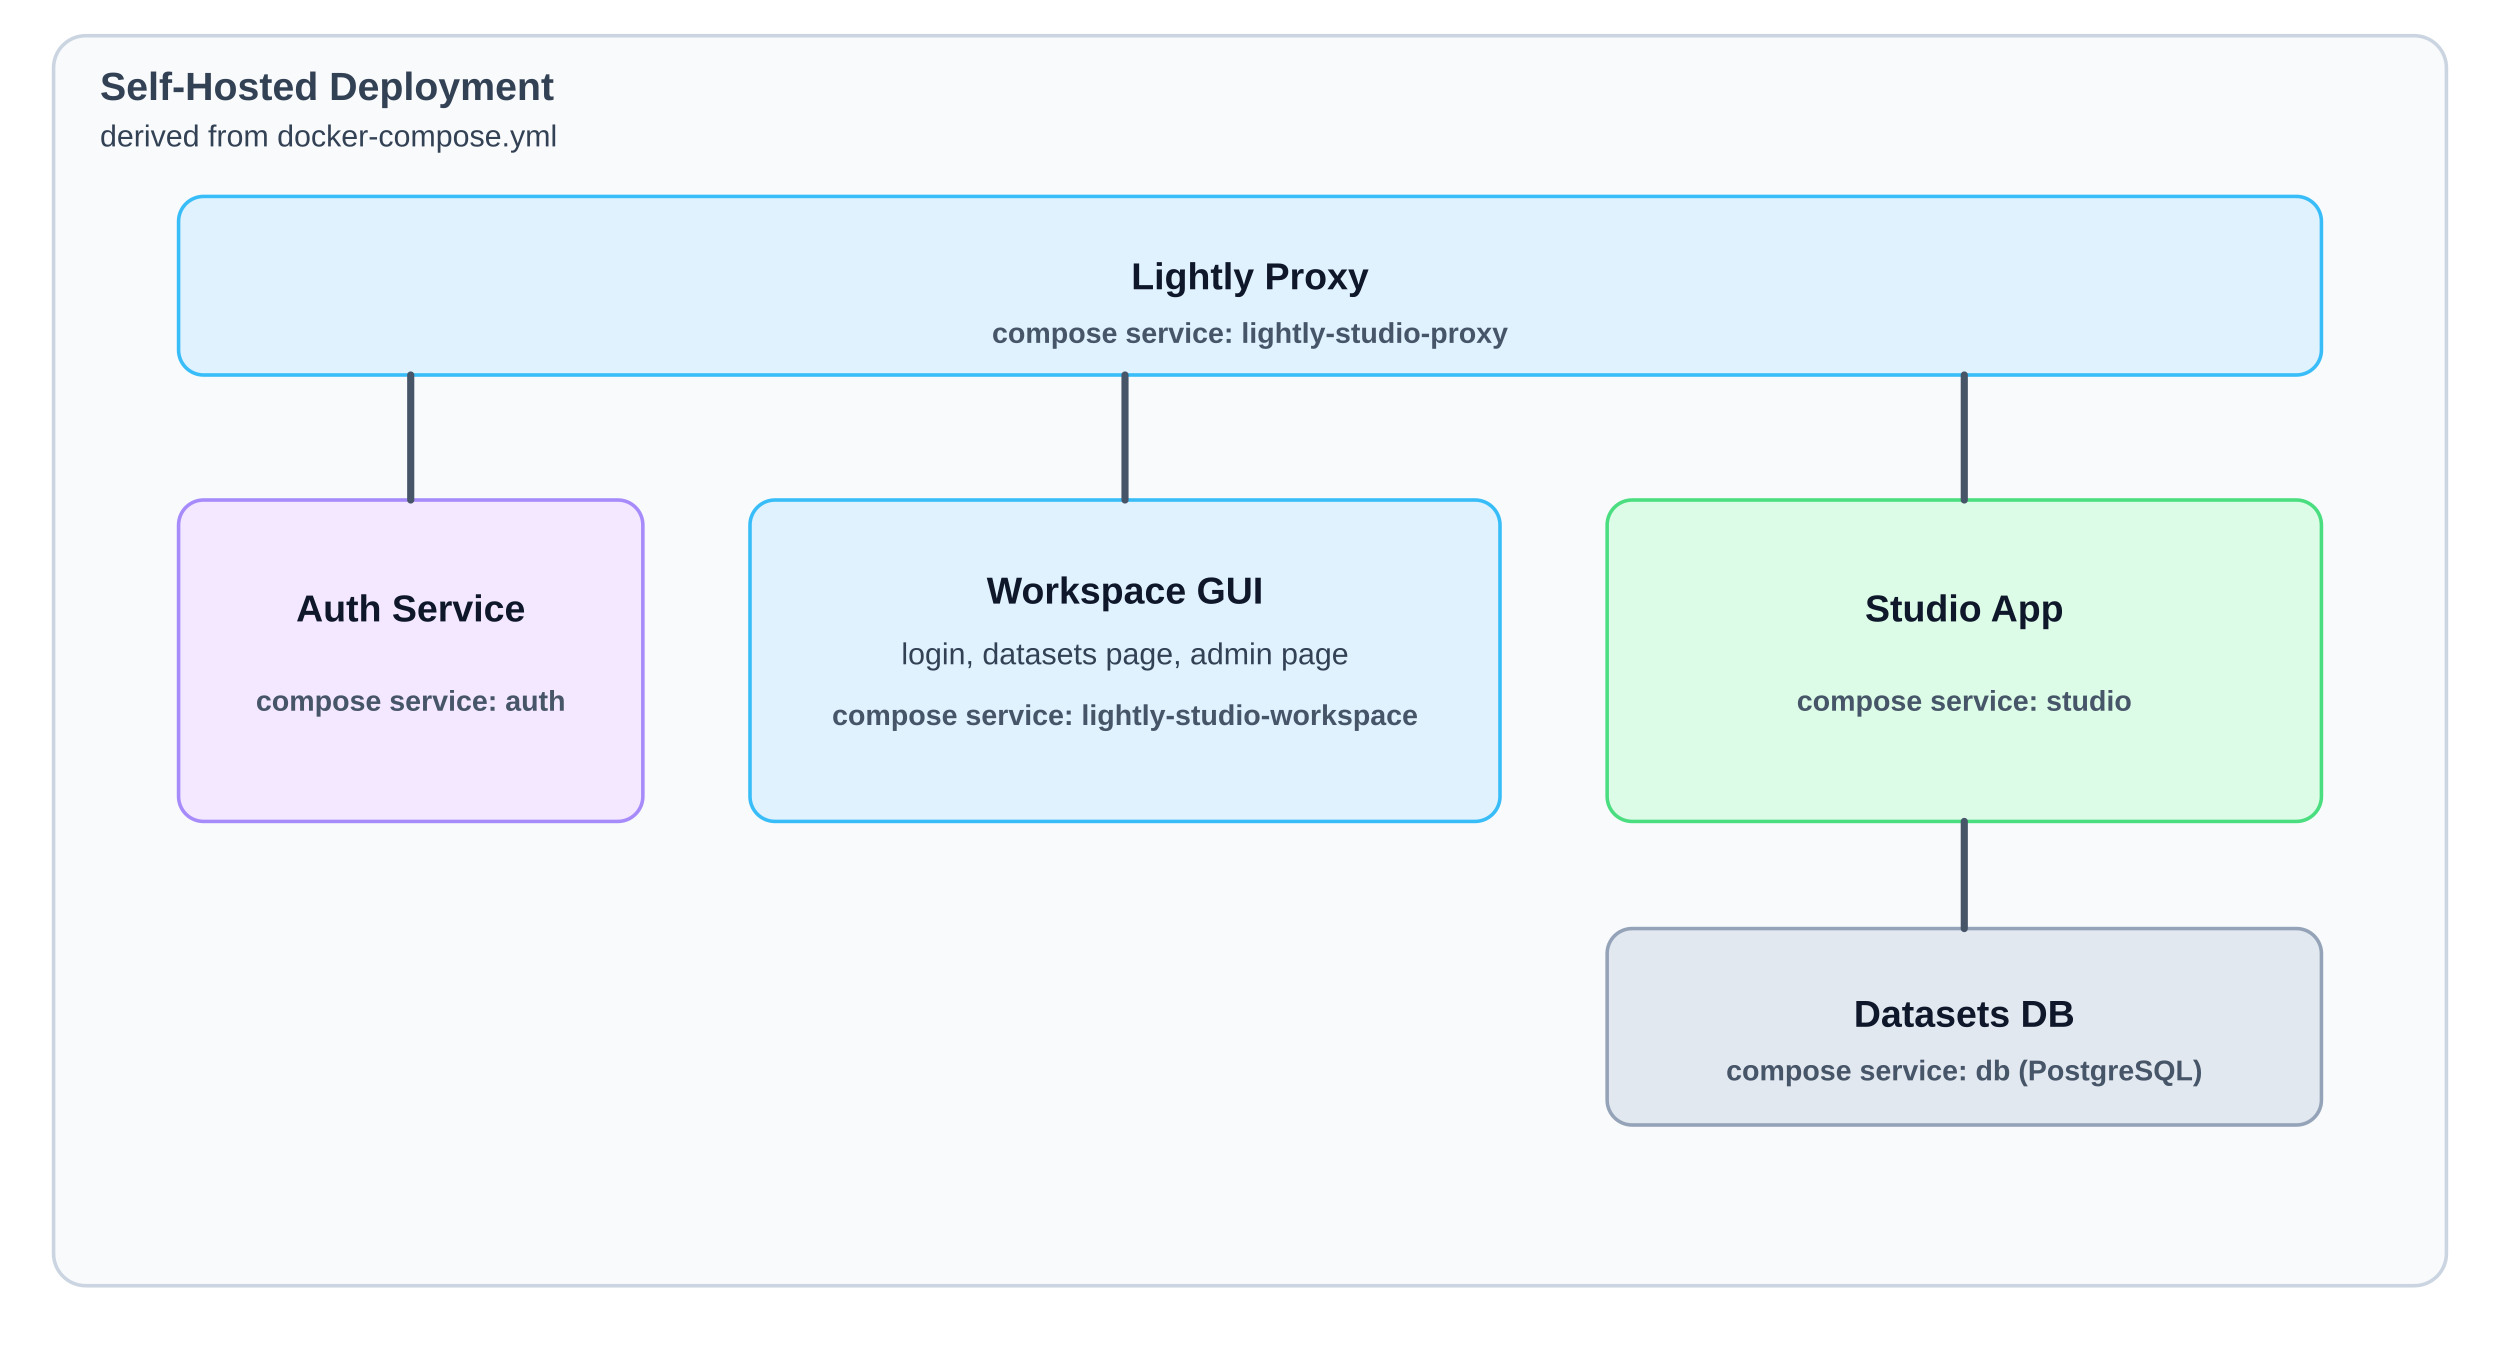
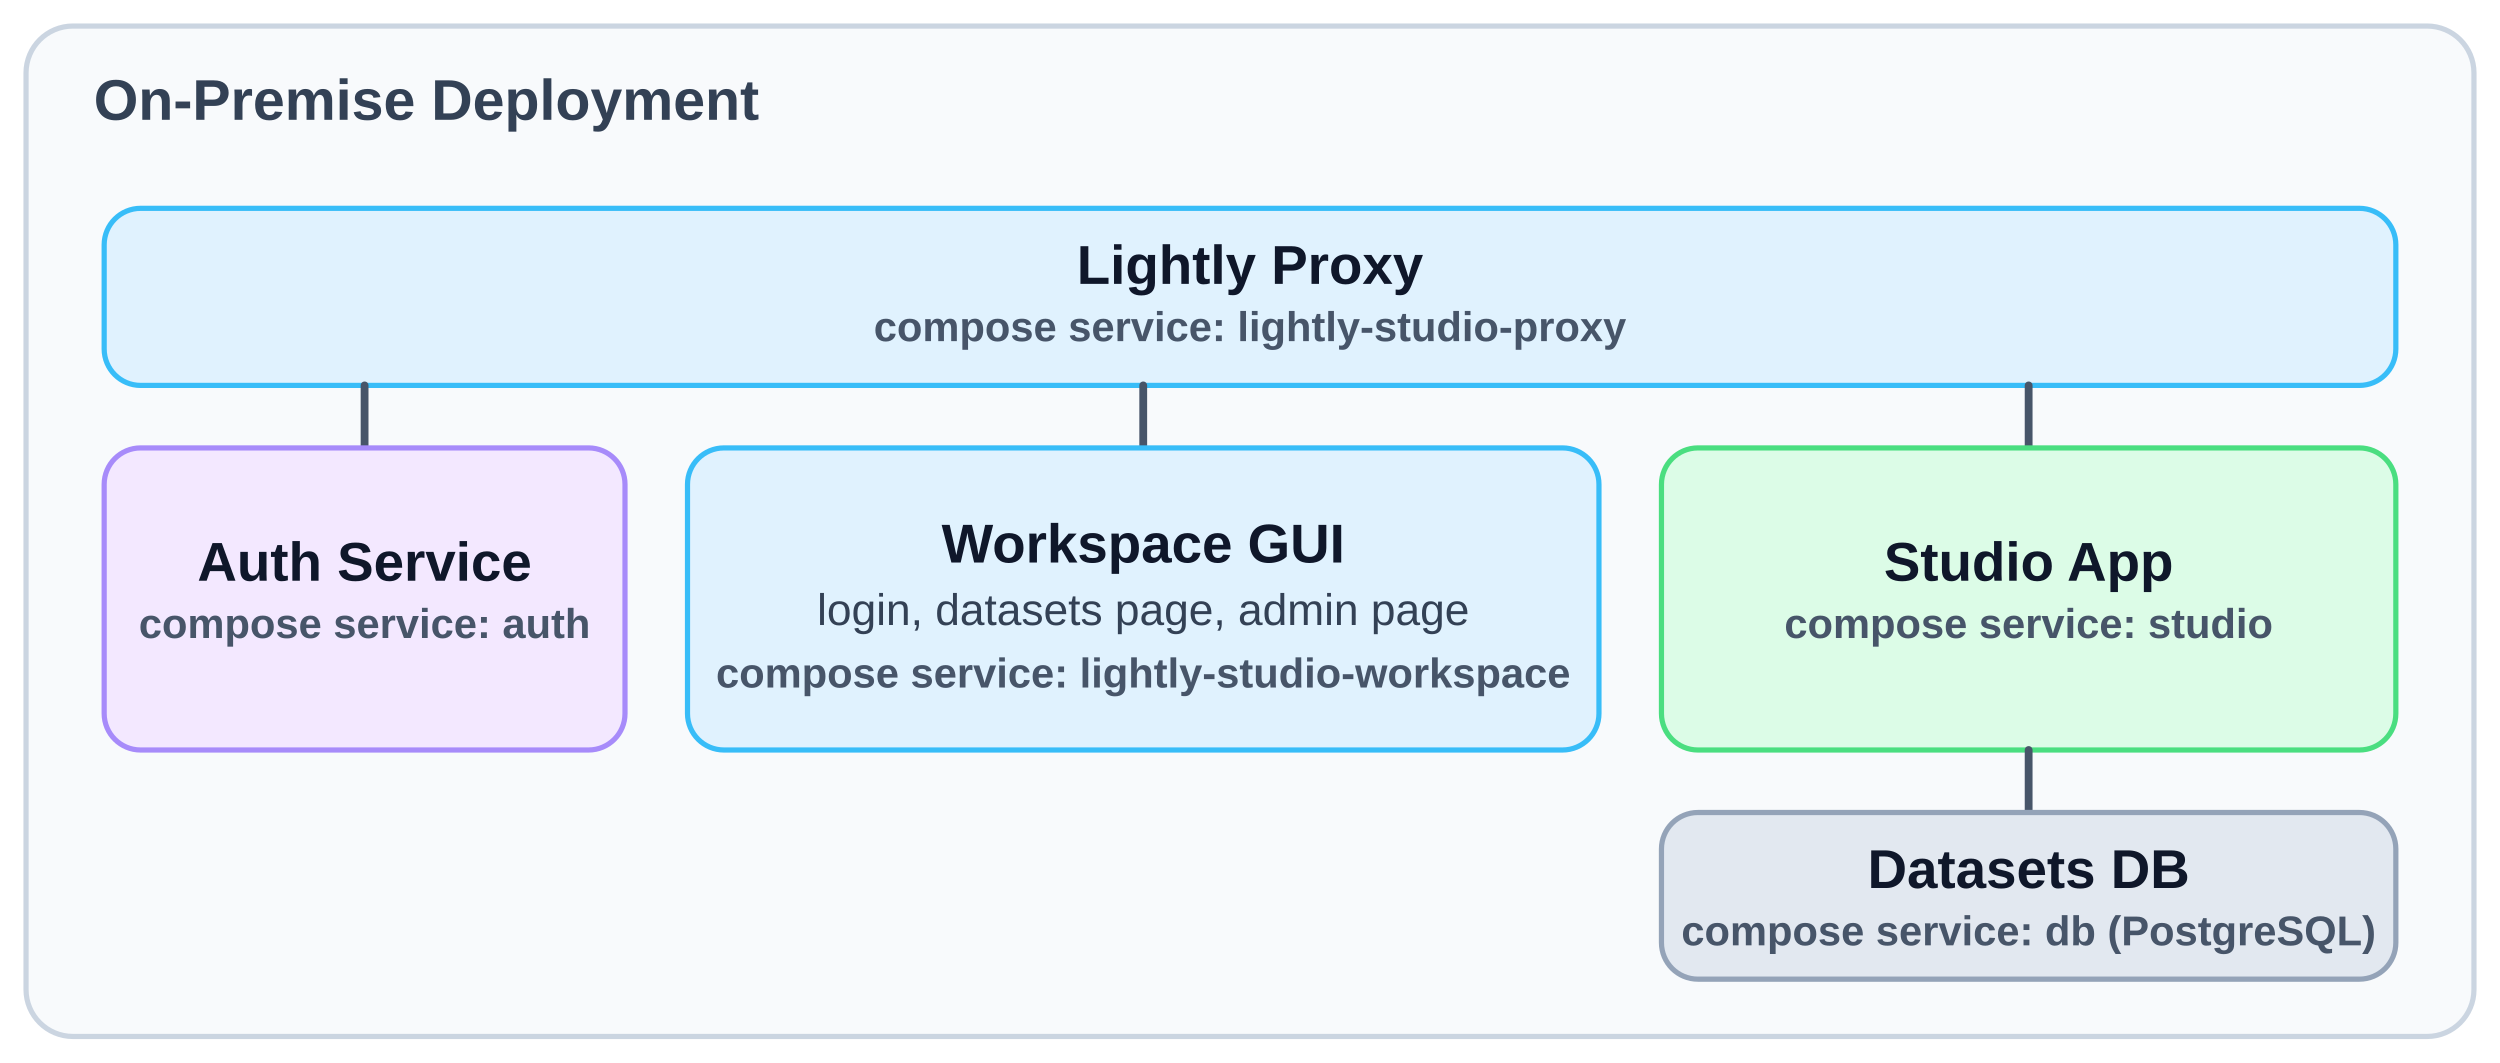
- <svg xmlns="http://www.w3.org/2000/svg" viewBox="0 0 1400 760" role="img" aria-labelledby="title desc">
+ <svg xmlns="http://www.w3.org/2000/svg" viewBox="0 0 960 408" role="img" aria-labelledby="title desc">
  <defs>
    <style>
-       .panel { fill: #f8fafc; stroke: #cbd5e1; stroke-width: 2; rx: 18; ry: 18; }
-       .node-blue { fill: #e0f2fe; stroke: #38bdf8; stroke-width: 2; rx: 14; ry: 14; }
-       .node-green { fill: #dcfce7; stroke: #4ade80; stroke-width: 2; rx: 14; ry: 14; }
-       .node-violet { fill: #f3e8ff; stroke: #a78bfa; stroke-width: 2; rx: 14; ry: 14; }
-       .node-slate { fill: #e2e8f0; stroke: #94a3b8; stroke-width: 2; rx: 14; ry: 14; }
+       .panel { fill: #f8fafc; stroke: #cbd5e1; stroke-width: 2; }
+       .node-blue { fill: #e0f2fe; stroke: #38bdf8; stroke-width: 2; }
+       .node-green { fill: #dcfce7; stroke: #4ade80; stroke-width: 2; }
+       .node-violet { fill: #f3e8ff; stroke: #a78bfa; stroke-width: 2; }
+       .node-slate { fill: #e2e8f0; stroke: #94a3b8; stroke-width: 2; }
      .panel-title { fill: #334155; font-family: Arial, sans-serif; font-size: 22px; font-weight: 700; }
      .label { fill: #0f172a; font-family: Arial, sans-serif; font-size: 21px; font-weight: 700; }
      .small { fill: #334155; font-family: Arial, sans-serif; font-size: 17px; }
      .service-name { fill: #475569; font-family: Arial, sans-serif; font-size: 16px; font-weight: 600; }
    </style>
  </defs>
-   <rect class="panel" x="30" y="20" width="1340" height="700" />
-   <text class="panel-title" x="56" y="56">Self-Hosted Deployment</text>
-   <text class="small" x="56" y="82">derived from docker-compose.yml</text>
-   <rect class="node-blue" x="100" y="110" width="1200" height="100" />
-   <text class="label" x="700" y="162" text-anchor="middle">Lightly Proxy</text>
-   <text class="service-name" x="700" y="192" text-anchor="middle">compose service: lightly-studio-proxy</text>
-   <rect class="node-violet" x="100" y="280" width="260" height="180" />
-   <text class="label" x="230" y="348" text-anchor="middle">Auth Service</text>
-   <text class="service-name" x="230" y="398" text-anchor="middle">compose service: auth</text>
-   <rect class="node-blue" x="420" y="280" width="420" height="180" />
-   <text class="label" x="630" y="338" text-anchor="middle">Workspace GUI</text>
-   <text class="small" x="630" y="372" text-anchor="middle">login, datasets page, admin page</text>
-   <text class="service-name" x="630" y="406" text-anchor="middle">compose service: lightly-studio-workspace</text>
-   <rect class="node-green" x="900" y="280" width="400" height="180" />
-   <text class="label" x="1100" y="348" text-anchor="middle">Studio App</text>
-   <text class="service-name" x="1100" y="398" text-anchor="middle">compose service: studio</text>
-   <rect class="node-slate" x="900" y="520" width="400" height="110" />
-   <text class="label" x="1100" y="575" text-anchor="middle">Datasets DB</text>
-   <text class="service-name" x="1100" y="605" text-anchor="middle">compose service: db (PostgreSQL)</text>
-   <line x1="230" y1="210" x2="230" y2="280" stroke="#475569" stroke-width="4" stroke-linecap="round" />
-   <line x1="630" y1="210" x2="630" y2="280" stroke="#475569" stroke-width="4" stroke-linecap="round" />
-   <line x1="1100" y1="210" x2="1100" y2="280" stroke="#475569" stroke-width="4" stroke-linecap="round" />
-   <line x1="1100" y1="460" x2="1100" y2="520" stroke="#475569" stroke-width="4" stroke-linecap="round" />
+   <rect class="panel" x="10" y="10" width="940" height="388" rx="18" ry="18" />
+   <text class="panel-title" x="36" y="46">On-Premise Deployment</text>
+   <rect class="node-blue" x="40" y="80" width="880" height="68" rx="14" ry="14" />
+   <text class="label" x="480" y="109" text-anchor="middle">Lightly Proxy</text>
+   <text class="service-name" x="480" y="131" text-anchor="middle">compose service: lightly-studio-proxy</text>
+   <line x1="140" y1="148" x2="140" y2="172" stroke="#475569" stroke-width="3" stroke-linecap="round" />
+   <line x1="439" y1="148" x2="439" y2="172" stroke="#475569" stroke-width="3" stroke-linecap="round" />
+   <line x1="779" y1="148" x2="779" y2="172" stroke="#475569" stroke-width="3" stroke-linecap="round" />
+   <rect class="node-violet" x="40" y="172" width="200" height="116" rx="14" ry="14" />
+   <text class="label" x="140" y="223" text-anchor="middle">Auth Service</text>
+   <text class="service-name" x="140" y="245" text-anchor="middle">compose service: auth</text>
+   <rect class="node-blue" x="264" y="172" width="350" height="116" rx="14" ry="14" />
+   <text class="label" x="439" y="216" text-anchor="middle">Workspace GUI</text>
+   <text class="small" x="439" y="240" text-anchor="middle">login, datasets page, admin page</text>
+   <text class="service-name" x="439" y="264" text-anchor="middle">compose service: lightly-studio-workspace</text>
+   <rect class="node-green" x="638" y="172" width="282" height="116" rx="14" ry="14" />
+   <text class="label" x="779" y="223" text-anchor="middle">Studio App</text>
+   <text class="service-name" x="779" y="245" text-anchor="middle">compose service: studio</text>
+   <line x1="779" y1="288" x2="779" y2="312" stroke="#475569" stroke-width="3" stroke-linecap="round" />
+   <rect class="node-slate" x="638" y="312" width="282" height="64" rx="14" ry="14" />
+   <text class="label" x="779" y="341" text-anchor="middle">Datasets DB</text>
+   <text class="service-name" x="779" y="363" text-anchor="middle">compose service: db (PostgreSQL)</text>
</svg>
